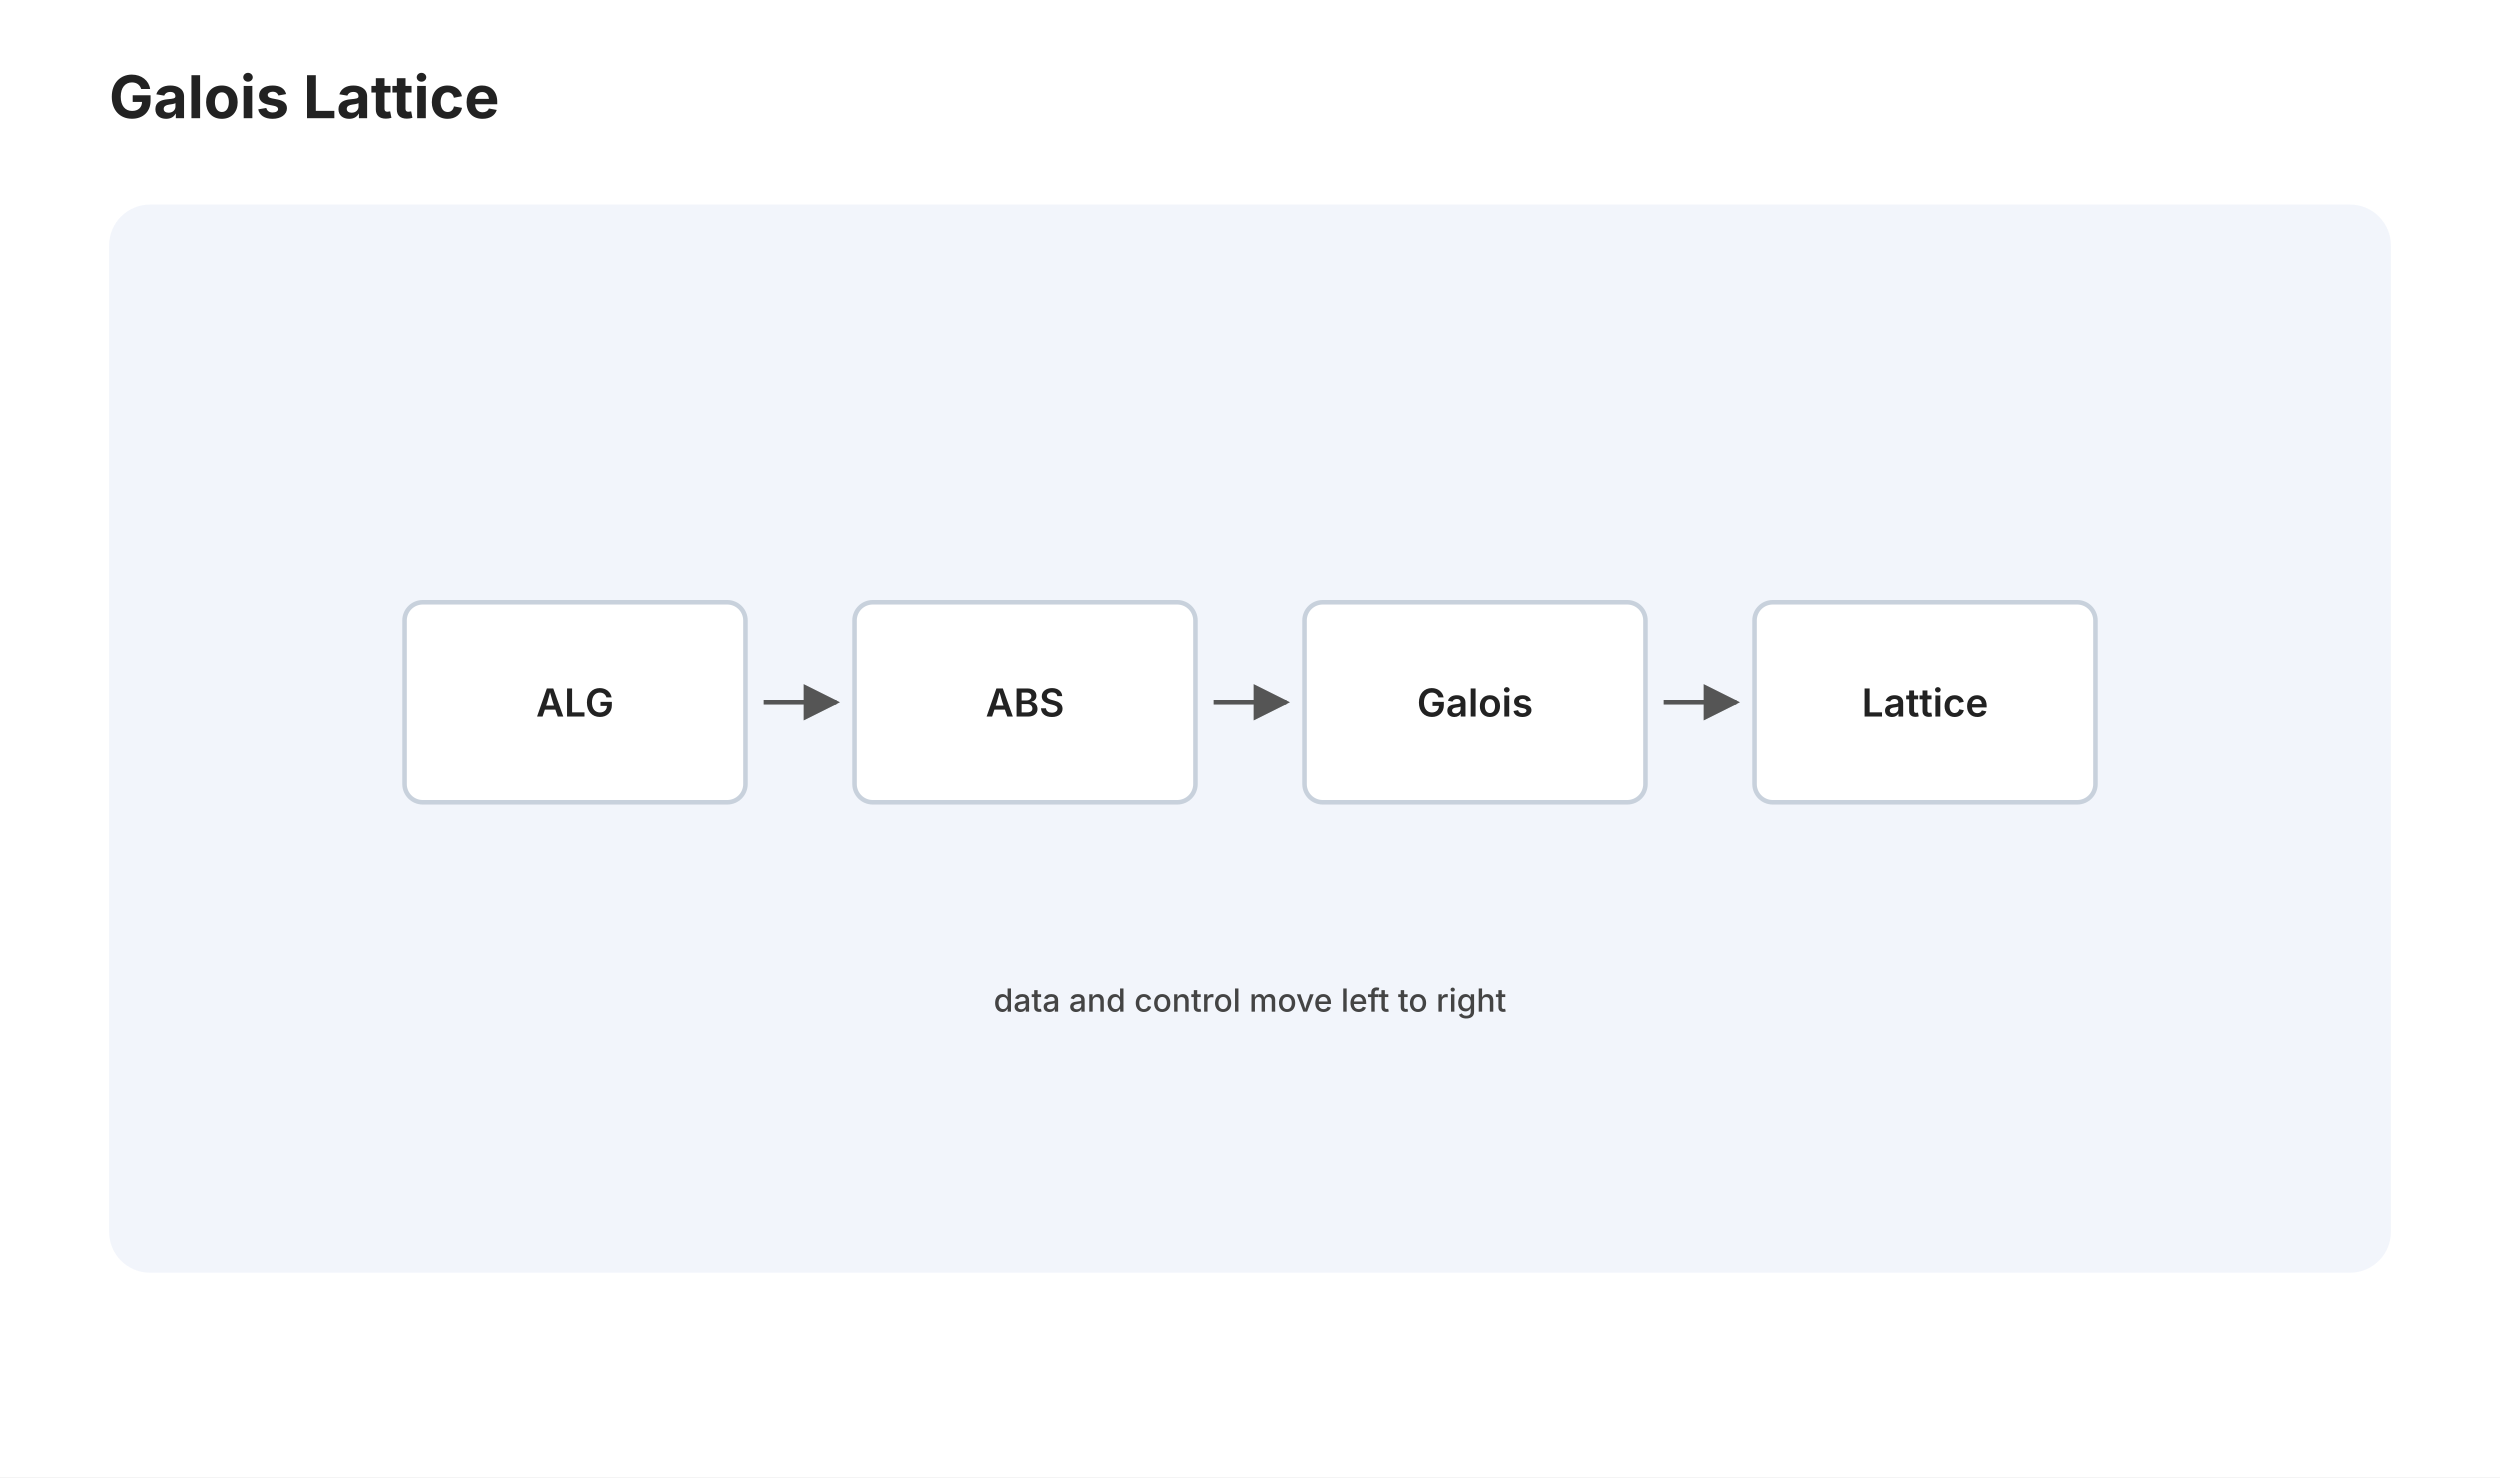
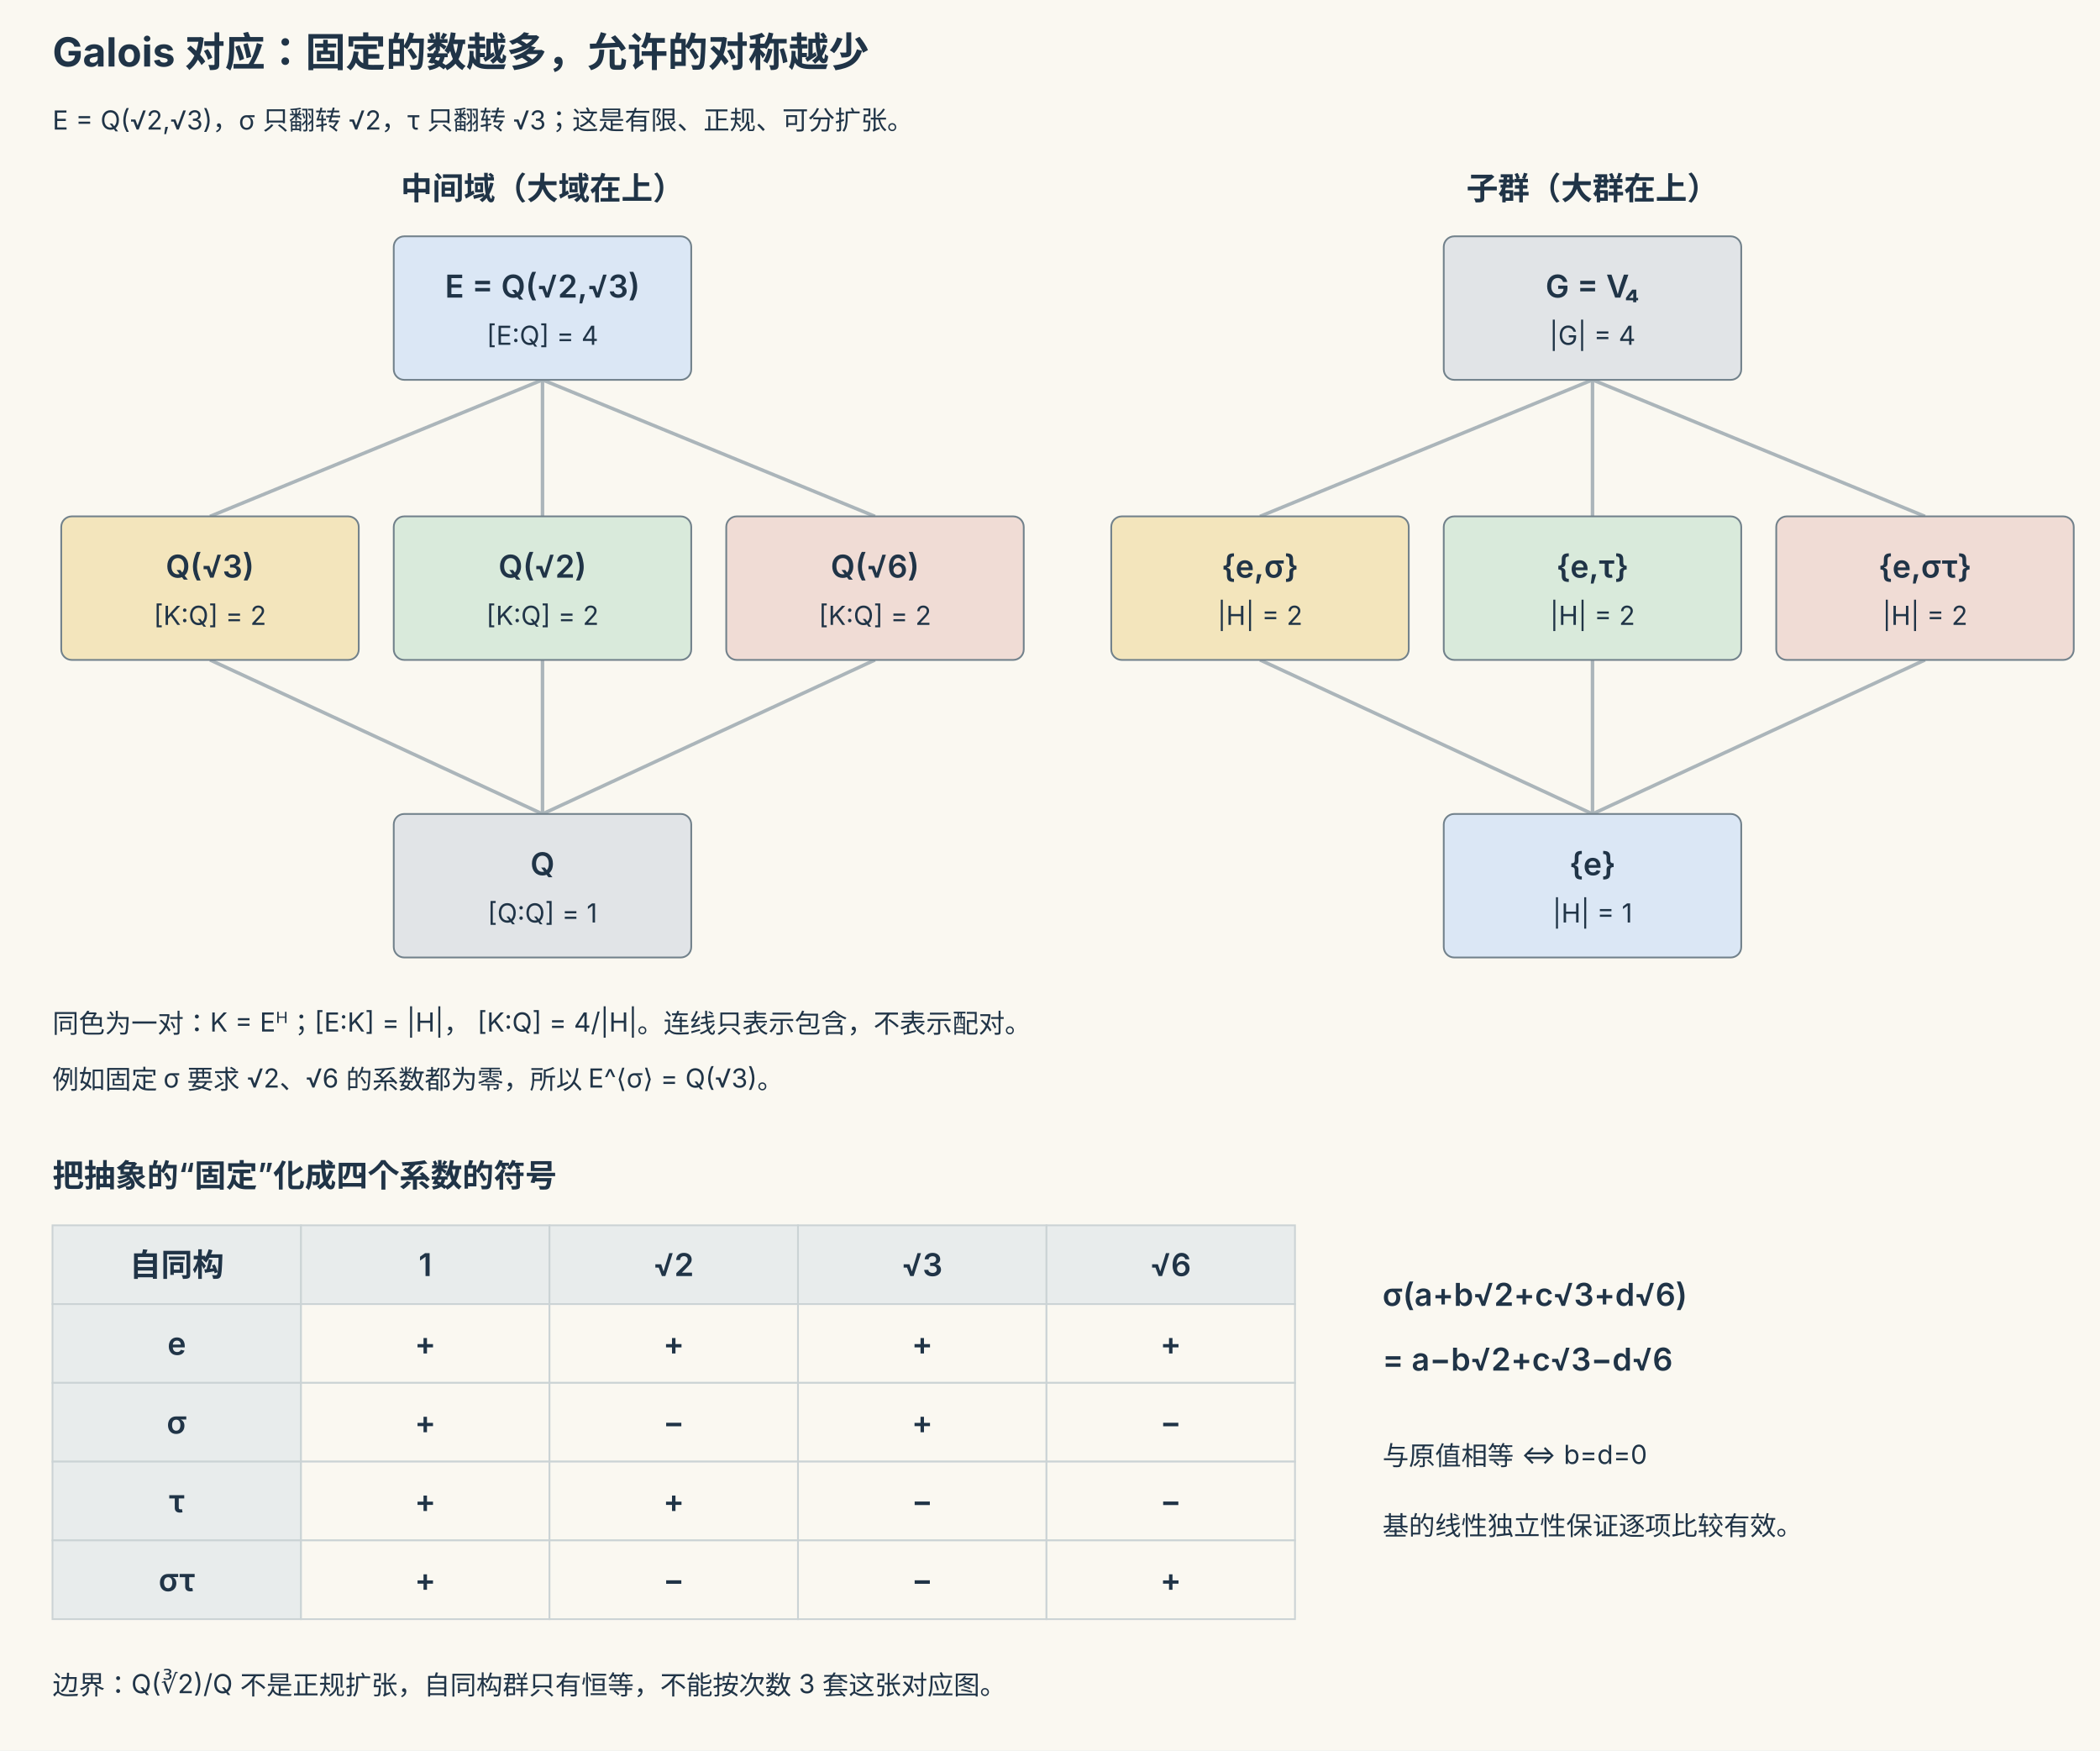
- <svg xmlns="http://www.w3.org/2000/svg" viewBox="0 0 1100 650" role="img" aria-label="Galois Lattice">
-   <defs>
-     <marker id="arrow" viewBox="0 0 10 10" refX="9" refY="5" markerWidth="8" markerHeight="8" orient="auto-start-reverse">
-       <path d="M 0 0 L 10 5 L 0 10 z" fill="#555" />
-     </marker>
-     <style>
-       .title { font: 700 26px -apple-system, BlinkMacSystemFont, "Segoe UI", sans-serif; fill: #222; }
-       .label { font: 600 17px -apple-system, BlinkMacSystemFont, "Segoe UI", sans-serif; fill: #222; }
-       .small { font: 500 14px -apple-system, BlinkMacSystemFont, "Segoe UI", sans-serif; fill: #444; }
-       .tiny { font: 500 12px -apple-system, BlinkMacSystemFont, "Segoe UI", sans-serif; fill: #555; }
-       .box { fill: #fff; stroke: #c8d1dc; stroke-width: 2; rx: 8; }
-       .soft { fill: #f8fafc; stroke: #d8e0e8; stroke-width: 2; rx: 8; }
-       .accent { fill: #3f5ca6; stroke: #3f5ca6; }
-       .line { stroke: #555; stroke-width: 2; fill: none; marker-end: url(#arrow); }
-       .thin { stroke: #777; stroke-width: 1.6; fill: none; }
-     </style>
-   </defs>
-   <rect x="0" y="0" width="1100" height="650" fill="#ffffff" />
-   <text x="48" y="52" class="title">Galois Lattice</text>
-   <rect x="48" y="90" width="1004" height="470" fill="#e3e9f7" opacity="0.45" rx="18" />
-   <rect x="178.0" y="265.0" width="150.0" height="88.0" class="box" />
-   <text x="253.0" y="309.0" class="label" text-anchor="middle" dominant-baseline="middle">ALG</text>
-   <path d="M 336.0 309.0 L 368.0 309.0" stroke="#555" stroke-width="2" fill="none" marker-end="url(#arrow)" />
-   <rect x="376.0" y="265.0" width="150.0" height="88.0" class="box" />
-   <text x="451.0" y="309.0" class="label" text-anchor="middle" dominant-baseline="middle">ABS</text>
-   <path d="M 534.0 309.0 L 566.0 309.0" stroke="#555" stroke-width="2" fill="none" marker-end="url(#arrow)" />
-   <rect x="574.0" y="265.0" width="150.0" height="88.0" class="box" />
-   <text x="649.0" y="309.0" class="label" text-anchor="middle" dominant-baseline="middle">Galois</text>
-   <path d="M 732.0 309.0 L 764.0 309.0" stroke="#555" stroke-width="2" fill="none" marker-end="url(#arrow)" />
-   <rect x="772.0" y="265.0" width="150.0" height="88.0" class="box" />
-   <text x="847.0" y="309.0" class="label" text-anchor="middle" dominant-baseline="middle">Lattice</text>
-   <text x="550.0" y="440.0" class="small" text-anchor="middle" dominant-baseline="middle">data and control move left to right</text>
+ <svg xmlns="http://www.w3.org/2000/svg" viewBox="0 0 1200 1000" role="img" aria-labelledby="title desc">
+   <rect width="1200" height="1000" fill="#faf8f1" />
+   <style>text{font-family:system-ui,-apple-system,sans-serif;fill:#203447} .title{font-size:23px;font-weight:700} .label{font-size:18px;font-weight:600} .small{font-size:15px} .edge{stroke:#abb5ba;stroke-width:2;fill:none}</style>
+   <text x="30" y="38" class="title" text-anchor="start">Galois 对应：固定的数越多，允许的对称越少</text>
+   <text x="30" y="74" class="small" text-anchor="start">E = Q(√2,√3)，σ 只翻转 √2，τ 只翻转 √3；这是有限、正规、可分扩张。</text>
+   <text x="310" y="114" class="label" text-anchor="middle">中间域（大域在上）</text>
+   <text x="910" y="114" class="label" text-anchor="middle">子群（大群在上）</text>
+   <path d="M310 217 L120 295" class="edge" data-edge="field:top:0" />
+   <path d="M120 377 L310 465" class="edge" data-edge="field:bottom:0" />
+   <path d="M310 217 L310 295" class="edge" data-edge="field:top:1" />
+   <path d="M310 377 L310 465" class="edge" data-edge="field:bottom:1" />
+   <path d="M310 217 L500 295" class="edge" data-edge="field:top:2" />
+   <path d="M500 377 L310 465" class="edge" data-edge="field:bottom:2" />
+   <path d="M910 217 L720 295" class="edge" data-edge="group:top:0" />
+   <path d="M720 377 L910 465" class="edge" data-edge="group:bottom:0" />
+   <path d="M910 217 L910 295" class="edge" data-edge="group:top:1" />
+   <path d="M910 377 L910 465" class="edge" data-edge="group:bottom:1" />
+   <path d="M910 217 L1100 295" class="edge" data-edge="group:top:2" />
+   <path d="M1100 377 L910 465" class="edge" data-edge="group:bottom:2" />
+   <rect x="225" y="135" width="170" height="82" rx="6" fill="#dbe7f5" stroke="#71818b" data-node="field:0" />
+   <text x="310" y="170" class="label" text-anchor="middle">E = Q(√2,√3)</text>
+   <text x="310" y="197" class="small" text-anchor="middle">[E:Q] = 4</text>
+   <rect x="35" y="295" width="170" height="82" rx="6" fill="#f3e5bc" stroke="#71818b" data-node="field:1" />
+   <text x="120" y="330" class="label" text-anchor="middle">Q(√3)</text>
+   <text x="120" y="357" class="small" text-anchor="middle">[K:Q] = 2</text>
+   <rect x="225" y="295" width="170" height="82" rx="6" fill="#d9eadb" stroke="#71818b" data-node="field:2" />
+   <text x="310" y="330" class="label" text-anchor="middle">Q(√2)</text>
+   <text x="310" y="357" class="small" text-anchor="middle">[K:Q] = 2</text>
+   <rect x="415" y="295" width="170" height="82" rx="6" fill="#f0dcd5" stroke="#71818b" data-node="field:3" />
+   <text x="500" y="330" class="label" text-anchor="middle">Q(√6)</text>
+   <text x="500" y="357" class="small" text-anchor="middle">[K:Q] = 2</text>
+   <rect x="225" y="465" width="170" height="82" rx="6" fill="#e1e4e7" stroke="#71818b" data-node="field:4" />
+   <text x="310" y="500" class="label" text-anchor="middle">Q</text>
+   <text x="310" y="527" class="small" text-anchor="middle">[Q:Q] = 1</text>
+   <rect x="825" y="135" width="170" height="82" rx="6" fill="#e1e4e7" stroke="#71818b" data-node="group:4" />
+   <text x="910" y="170" class="label" text-anchor="middle">G = V₄</text>
+   <text x="910" y="197" class="small" text-anchor="middle">|G| = 4</text>
+   <rect x="635" y="295" width="170" height="82" rx="6" fill="#f3e5bc" stroke="#71818b" data-node="group:1" />
+   <text x="720" y="330" class="label" text-anchor="middle">{e,σ}</text>
+   <text x="720" y="357" class="small" text-anchor="middle">|H| = 2</text>
+   <rect x="825" y="295" width="170" height="82" rx="6" fill="#d9eadb" stroke="#71818b" data-node="group:2" />
+   <text x="910" y="330" class="label" text-anchor="middle">{e,τ}</text>
+   <text x="910" y="357" class="small" text-anchor="middle">|H| = 2</text>
+   <rect x="1015" y="295" width="170" height="82" rx="6" fill="#f0dcd5" stroke="#71818b" data-node="group:3" />
+   <text x="1100" y="330" class="label" text-anchor="middle">{e,στ}</text>
+   <text x="1100" y="357" class="small" text-anchor="middle">|H| = 2</text>
+   <rect x="825" y="465" width="170" height="82" rx="6" fill="#dbe7f5" stroke="#71818b" data-node="group:0" />
+   <text x="910" y="500" class="label" text-anchor="middle">{e}</text>
+   <text x="910" y="527" class="small" text-anchor="middle">|H| = 1</text>
+   <text x="30" y="590" class="small" text-anchor="start">同色为一对：K = Eᴴ；[E:K] = |H|， [K:Q] = 4/|H|。连线只表示包含，不表示配对。</text>
+   <text x="30" y="622" class="small" text-anchor="start">例如固定 σ 要求 √2、√6 的系数都为零，所以 E^⟨σ⟩ = Q(√3)。</text>
+   <text x="30" y="678" class="label" text-anchor="start">把抽象的“固定”化成四个系数的符号</text>
+   <rect x="30" y="700" width="142" height="45" fill="#e8ecec" stroke="#cbd3d5" />
+   <text x="101" y="729" class="label" text-anchor="middle">自同构</text>
+   <rect x="172" y="700" width="142" height="45" fill="#e8ecec" stroke="#cbd3d5" />
+   <text x="243" y="729" class="label" text-anchor="middle">1</text>
+   <rect x="314" y="700" width="142" height="45" fill="#e8ecec" stroke="#cbd3d5" />
+   <text x="385" y="729" class="label" text-anchor="middle">√2</text>
+   <rect x="456" y="700" width="142" height="45" fill="#e8ecec" stroke="#cbd3d5" />
+   <text x="527" y="729" class="label" text-anchor="middle">√3</text>
+   <rect x="598" y="700" width="142" height="45" fill="#e8ecec" stroke="#cbd3d5" />
+   <text x="669" y="729" class="label" text-anchor="middle">√6</text>
+   <rect x="30" y="745" width="142" height="45" fill="#e8ecec" stroke="#cbd3d5" />
+   <text x="101" y="774" class="label" text-anchor="middle">e</text>
+   <rect x="172" y="745" width="142" height="45" fill="#faf8f1" stroke="#cbd3d5" />
+   <text x="243" y="774" class="label" text-anchor="middle" data-sign="0,0">+</text>
+   <rect x="314" y="745" width="142" height="45" fill="#faf8f1" stroke="#cbd3d5" />
+   <text x="385" y="774" class="label" text-anchor="middle" data-sign="0,1">+</text>
+   <rect x="456" y="745" width="142" height="45" fill="#faf8f1" stroke="#cbd3d5" />
+   <text x="527" y="774" class="label" text-anchor="middle" data-sign="0,2">+</text>
+   <rect x="598" y="745" width="142" height="45" fill="#faf8f1" stroke="#cbd3d5" />
+   <text x="669" y="774" class="label" text-anchor="middle" data-sign="0,3">+</text>
+   <rect x="30" y="790" width="142" height="45" fill="#e8ecec" stroke="#cbd3d5" />
+   <text x="101" y="819" class="label" text-anchor="middle">σ</text>
+   <rect x="172" y="790" width="142" height="45" fill="#faf8f1" stroke="#cbd3d5" />
+   <text x="243" y="819" class="label" text-anchor="middle" data-sign="1,0">+</text>
+   <rect x="314" y="790" width="142" height="45" fill="#faf8f1" stroke="#cbd3d5" />
+   <text x="385" y="819" class="label" text-anchor="middle" data-sign="1,1">−</text>
+   <rect x="456" y="790" width="142" height="45" fill="#faf8f1" stroke="#cbd3d5" />
+   <text x="527" y="819" class="label" text-anchor="middle" data-sign="1,2">+</text>
+   <rect x="598" y="790" width="142" height="45" fill="#faf8f1" stroke="#cbd3d5" />
+   <text x="669" y="819" class="label" text-anchor="middle" data-sign="1,3">−</text>
+   <rect x="30" y="835" width="142" height="45" fill="#e8ecec" stroke="#cbd3d5" />
+   <text x="101" y="864" class="label" text-anchor="middle">τ</text>
+   <rect x="172" y="835" width="142" height="45" fill="#faf8f1" stroke="#cbd3d5" />
+   <text x="243" y="864" class="label" text-anchor="middle" data-sign="2,0">+</text>
+   <rect x="314" y="835" width="142" height="45" fill="#faf8f1" stroke="#cbd3d5" />
+   <text x="385" y="864" class="label" text-anchor="middle" data-sign="2,1">+</text>
+   <rect x="456" y="835" width="142" height="45" fill="#faf8f1" stroke="#cbd3d5" />
+   <text x="527" y="864" class="label" text-anchor="middle" data-sign="2,2">−</text>
+   <rect x="598" y="835" width="142" height="45" fill="#faf8f1" stroke="#cbd3d5" />
+   <text x="669" y="864" class="label" text-anchor="middle" data-sign="2,3">−</text>
+   <rect x="30" y="880" width="142" height="45" fill="#e8ecec" stroke="#cbd3d5" />
+   <text x="101" y="909" class="label" text-anchor="middle">στ</text>
+   <rect x="172" y="880" width="142" height="45" fill="#faf8f1" stroke="#cbd3d5" />
+   <text x="243" y="909" class="label" text-anchor="middle" data-sign="3,0">+</text>
+   <rect x="314" y="880" width="142" height="45" fill="#faf8f1" stroke="#cbd3d5" />
+   <text x="385" y="909" class="label" text-anchor="middle" data-sign="3,1">−</text>
+   <rect x="456" y="880" width="142" height="45" fill="#faf8f1" stroke="#cbd3d5" />
+   <text x="527" y="909" class="label" text-anchor="middle" data-sign="3,2">−</text>
+   <rect x="598" y="880" width="142" height="45" fill="#faf8f1" stroke="#cbd3d5" />
+   <text x="669" y="909" class="label" text-anchor="middle" data-sign="3,3">+</text>
+   <text x="790" y="746" class="label" text-anchor="start">σ(a+b√2+c√3+d√6)</text>
+   <text x="790" y="783" class="label" text-anchor="start">= a−b√2+c√3−d√6</text>
+   <text x="790" y="837" class="small" text-anchor="start">与原值相等 ⇔ b=d=0</text>
+   <text x="790" y="877" class="small" text-anchor="start">基的线性独立性保证逐项比较有效。</text>
+   <text x="30" y="968" class="small" text-anchor="start">边界：Q(∛2)/Q 不是正规扩张，自同构群只有恒等，不能按次数 3 套这张对应图。</text>
</svg>
